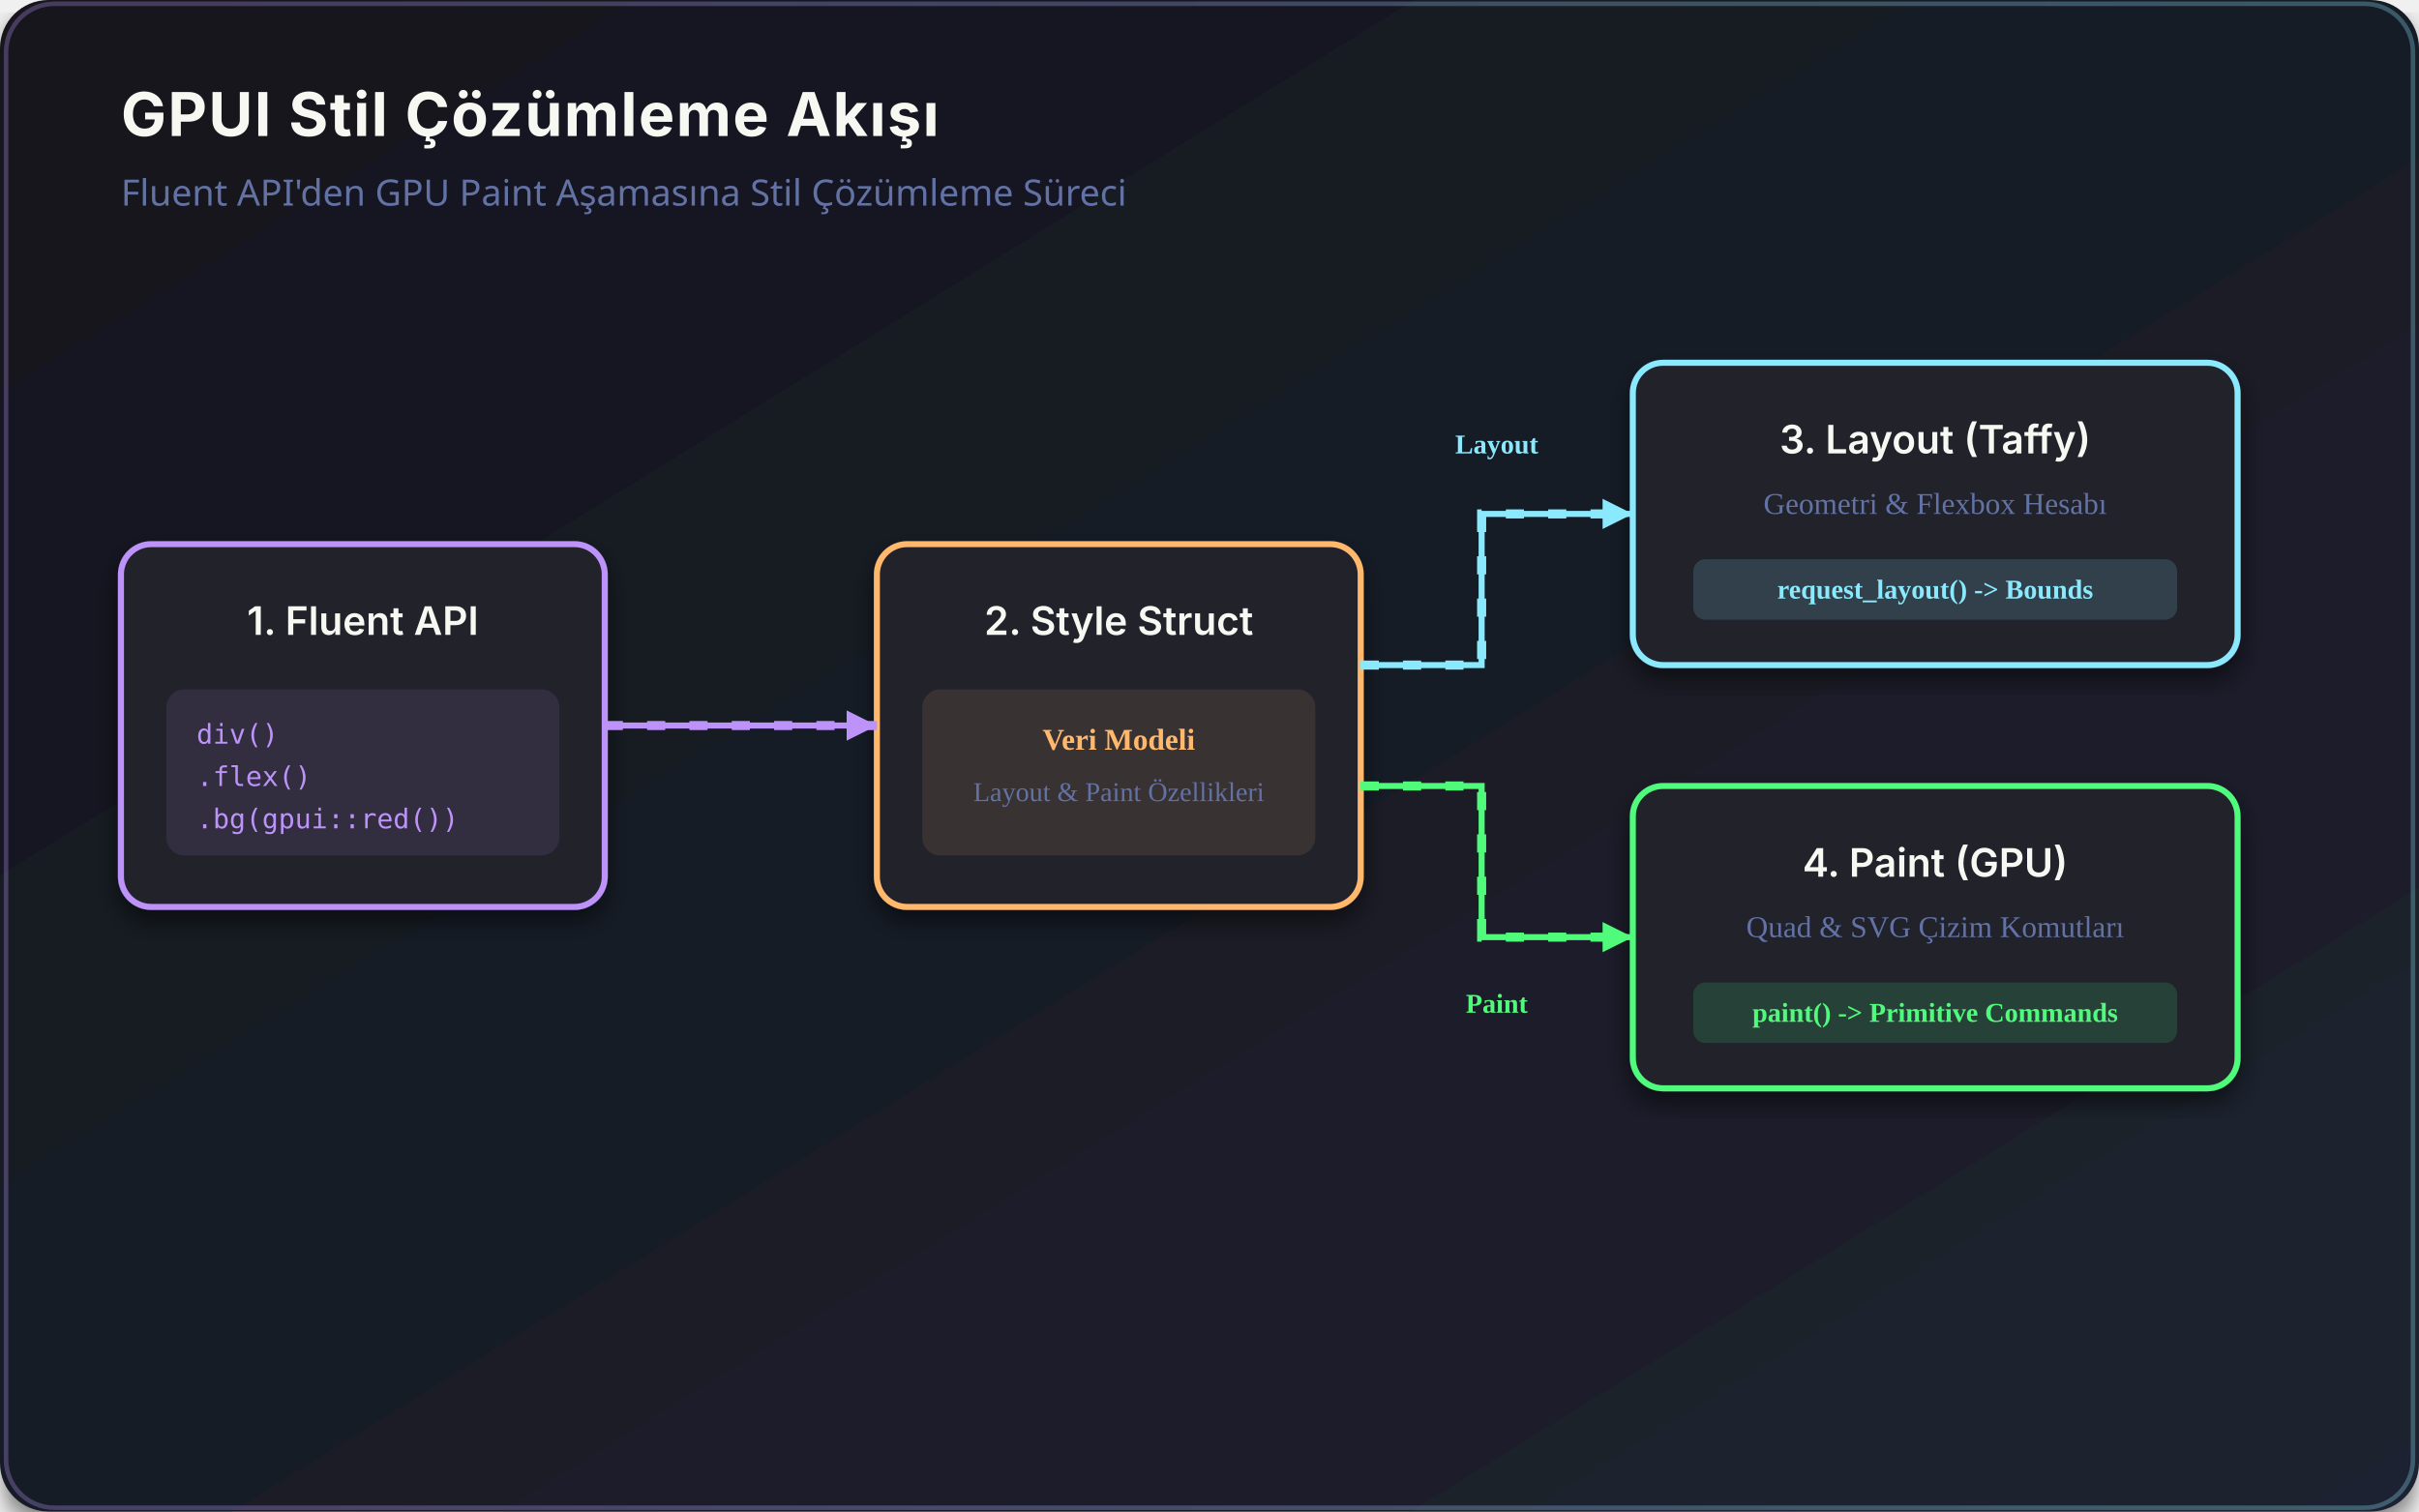
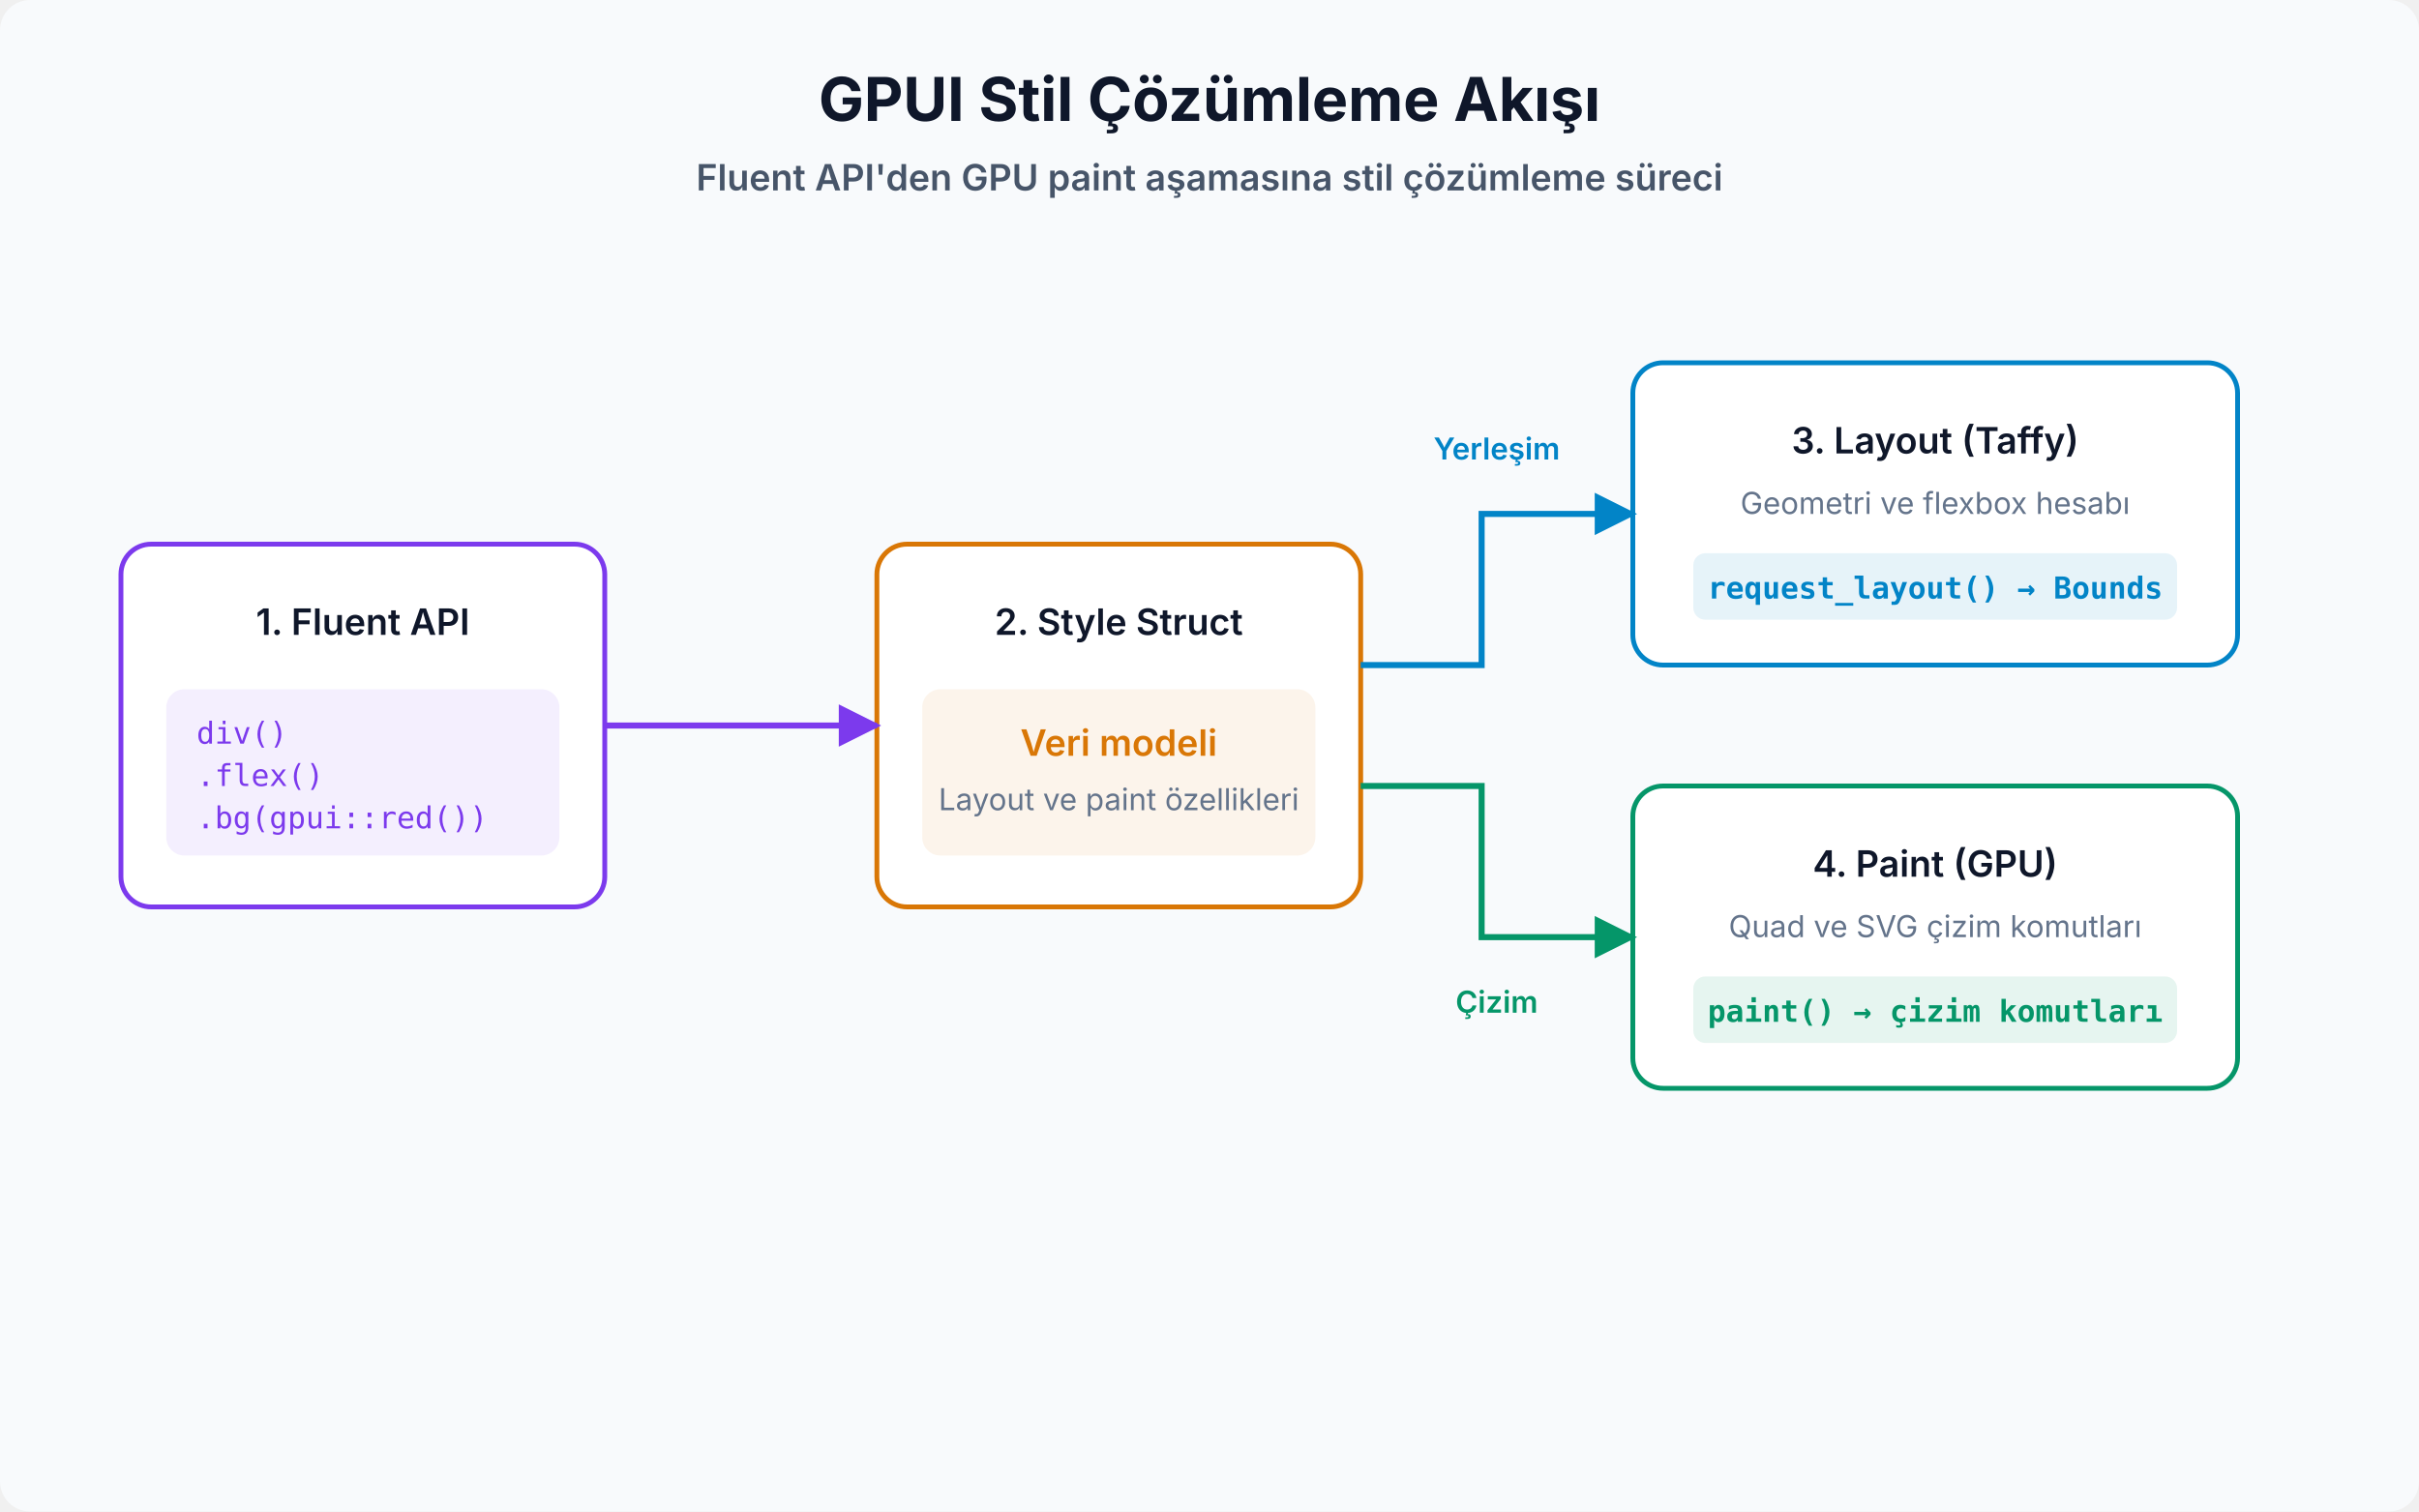
- <svg xmlns="http://www.w3.org/2000/svg" viewBox="0 0 800 500" width="100%" height="100%">
+ <svg xmlns="http://www.w3.org/2000/svg" viewBox="0 0 800 500">
  <defs>
-     <linearGradient id="bgGrad" x1="0%" y1="0%" x2="100%" y2="100%">
-       <stop offset="0%" stop-color="#14161d" />
-       <stop offset="100%" stop-color="#1e2230" />
-     </linearGradient>
-     <linearGradient id="accentGrad" x1="0%" y1="0%" x2="100%" y2="0%">
-       <stop offset="0%" stop-color="#bd93f9" />
-       <stop offset="100%" stop-color="#8be9fd" />
-     </linearGradient>
-     <filter id="shadow" x="-10%" y="-10%" width="120%" height="120%">
-       <feDropShadow dx="0" dy="4" stdDeviation="4" flood-color="#000" flood-opacity="0.5" />
-     </filter>
+     <marker id="aSlate" viewBox="0 0 10 10" refX="9" refY="5" markerWidth="7" markerHeight="7" orient="auto-start-reverse">
+       <path d="M0 0L10 5L0 10z" fill="#64748b" />
+     </marker>
+     <marker id="aEmerald" viewBox="0 0 10 10" refX="9" refY="5" markerWidth="7" markerHeight="7" orient="auto-start-reverse">
+       <path d="M0 0L10 5L0 10z" fill="#059669" />
+     </marker>
+     <marker id="aViolet" viewBox="0 0 10 10" refX="9" refY="5" markerWidth="7" markerHeight="7" orient="auto-start-reverse">
+       <path d="M0 0L10 5L0 10z" fill="#7c3aed" />
+     </marker>
+     <marker id="aCyan" viewBox="0 0 10 10" refX="9" refY="5" markerWidth="7" markerHeight="7" orient="auto-start-reverse">
+       <path d="M0 0L10 5L0 10z" fill="#0891b2" />
+     </marker>
+     <marker id="aAmber" viewBox="0 0 10 10" refX="9" refY="5" markerWidth="7" markerHeight="7" orient="auto-start-reverse">
+       <path d="M0 0L10 5L0 10z" fill="#d97706" />
+     </marker>
+     <marker id="aRose" viewBox="0 0 10 10" refX="9" refY="5" markerWidth="7" markerHeight="7" orient="auto-start-reverse">
+       <path d="M0 0L10 5L0 10z" fill="#be123c" />
+     </marker>
+     <marker id="aSky" viewBox="0 0 10 10" refX="9" refY="5" markerWidth="7" markerHeight="7" orient="auto-start-reverse">
+       <path d="M0 0L10 5L0 10z" fill="#0284c7" />
+     </marker>
    <style>
-       .flow-path {
-         stroke-dasharray: 6, 8;
-         animation: flowDash 20s linear infinite;
-       }
-       .glow-node {
-         animation: glowPulse 4s ease-in-out infinite;
-       }
-       .text-style {
-         font-family: 'Outfit', 'Inter', sans-serif;
-         fill: #f8f8f2;
-       }
- 
-       @keyframes flowDash {
-         to { stroke-dashoffset: -1000; }
-       }
-       @keyframes glowPulse {
-         0%, 100% { filter: drop-shadow(0 0 2px rgba(139, 233, 253, 0.2)); }
-         50% { filter: drop-shadow(0 0 8px rgba(139, 233, 253, 0.6)); }
-       }
+       text{font-family:system-ui,-apple-system,"Segoe UI",sans-serif}
+       .title{font-size:20px;font-weight:700;fill:#0f172a}
+       .sub{font-size:12px;font-weight:600;fill:#475569}
+       .h{font-size:13px;font-weight:700;fill:#0f172a}
+       .t{font-size:12px;font-weight:600;fill:#0f172a}
+       .body{font-size:11px;fill:#475569}
+       .small{font-size:10px;fill:#64748b}
+       .mono{font-family:ui-monospace,SFMono-Regular,Menlo,Consolas,monospace;font-size:10px;fill:#0f172a}
+       .card{fill:#fff;stroke-width:1.6}
+       .tEmerald{fill:#059669}.tViolet{fill:#7c3aed}.tCyan{fill:#0891b2}.tAmber{fill:#d97706}.tRose{fill:#be123c}.tSky{fill:#0284c7}.tSlate{fill:#64748b}.tWhite{fill:#fff}
+       .arrow{stroke:#64748b;stroke-width:2;fill:none;marker-end:url(#aSlate)}
+       .aEm{stroke:#059669;marker-end:url(#aEmerald)}.aVi{stroke:#7c3aed;marker-end:url(#aViolet)}.aCy{stroke:#0891b2;marker-end:url(#aCyan)}.aAm{stroke:#d97706;marker-end:url(#aAmber)}.aRo{stroke:#be123c;marker-end:url(#aRose)}.aSk{stroke:#0284c7;marker-end:url(#aSky)}
    </style>
  </defs>
-   <rect width="100%" height="100%" rx="16" fill="url(#bgGrad)" filter="url(#shadow)" />
-   <rect width="99.5%" height="99.5%" x="0.25%" y="0.25%" rx="16" fill="none" stroke="url(#accentGrad)" stroke-width="1.5" opacity="0.3" />
-   <text x="40" y="45" class="text-style" font-size="20" font-weight="700" letter-spacing="0.5">GPUI Stil Çözümleme Akışı</text>
-   <text x="40" y="68" fill="#6272a4" font-family="sans-serif" font-size="12">Fluent API'den GPU Paint Aşamasına Stil Çözümleme Süreci</text>
-   <g transform="translate(40, 180)" filter="url(#shadow)">
-     <rect width="160" height="120" rx="10" fill="#21222c" stroke="#bd93f9" stroke-width="2" />
-     <text x="80" y="30" class="text-style" font-size="13" font-weight="600" text-anchor="middle">1. Fluent API</text>
-     <rect x="15" y="48" width="130" height="55" rx="6" fill="#bd93f9" fill-opacity="0.1" />
-     <text x="25" y="66" fill="#bd93f9" font-family="monospace" font-size="9">div()</text>
-     <text x="25" y="80" fill="#bd93f9" font-family="monospace" font-size="9">  .flex()</text>
-     <text x="25" y="94" fill="#bd93f9" font-family="monospace" font-size="9">  .bg(gpui::red())</text>
+   <rect width="100%" height="100%" rx="10" fill="#f8fafc" />
+   <text x="400" y="40" text-anchor="middle" class="title">GPUI Stil Çözümleme Akışı</text>
+   <text x="400" y="63" text-anchor="middle" class="sub">Fluent API'den GPU paint aşamasına stil çözümleme süreci</text>
+   <g transform="translate(40,180)">
+     <rect width="160" height="120" rx="10" class="card" stroke="#7c3aed" />
+     <text x="80" y="30" text-anchor="middle" class="t">1. Fluent API</text>
+     <rect x="15" y="48" width="130" height="55" rx="6" fill="#7c3aed" fill-opacity="0.08" />
+     <text x="25" y="66" class="mono tViolet">div()</text>
+     <text x="25" y="80" class="mono tViolet">  .flex()</text>
+     <text x="25" y="94" class="mono tViolet">  .bg(gpui::red())</text>
  </g>
-   <g transform="translate(290, 180)" filter="url(#shadow)">
-     <rect width="160" height="120" rx="10" fill="#21222c" stroke="#ffb86c" stroke-width="2" />
-     <text x="80" y="30" class="text-style" font-size="13" font-weight="600" text-anchor="middle">2. Style Struct</text>
-     <rect x="15" y="48" width="130" height="55" rx="6" fill="#ffb86c" fill-opacity="0.1" />
-     <text x="80" y="68" fill="#ffb86c" font-size="10" text-anchor="middle" font-weight="600">Veri Modeli</text>
-     <text x="80" y="85" fill="#6272a4" font-size="9" text-anchor="middle">Layout &amp; Paint Özellikleri</text>
+   <g transform="translate(290,180)">
+     <rect width="160" height="120" rx="10" class="card" stroke="#d97706" />
+     <text x="80" y="30" text-anchor="middle" class="t">2. Style Struct</text>
+     <rect x="15" y="48" width="130" height="55" rx="6" fill="#d97706" fill-opacity="0.08" />
+     <text x="80" y="70" text-anchor="middle" class="t tAmber">Veri modeli</text>
+     <text x="80" y="88" text-anchor="middle" class="small">Layout ve paint özellikleri</text>
  </g>
-   <g transform="translate(540, 120)" filter="url(#shadow)" class="glow-node">
-     <rect width="200" height="100" rx="10" fill="#21222c" stroke="#8be9fd" stroke-width="2" />
-     <text x="100" y="30" class="text-style" font-size="13" font-weight="600" text-anchor="middle">3. Layout (Taffy)</text>
-     <text x="100" y="50" fill="#6272a4" font-size="10" text-anchor="middle">Geometri &amp; Flexbox Hesabı</text>
-     <rect x="20" y="65" width="160" height="20" rx="4" fill="#8be9fd" fill-opacity="0.15" />
-     <text x="100" y="78" fill="#8be9fd" font-size="9" font-weight="600" text-anchor="middle">request_layout() -&gt; Bounds</text>
+   <g transform="translate(540,120)">
+     <rect width="200" height="100" rx="10" class="card" stroke="#0284c7" />
+     <text x="100" y="30" text-anchor="middle" class="t">3. Layout (Taffy)</text>
+     <text x="100" y="50" text-anchor="middle" class="small">Geometri ve flexbox hesabı</text>
+     <rect x="20" y="63" width="160" height="22" rx="4" fill="#0284c7" fill-opacity="0.1" />
+     <text x="100" y="78" text-anchor="middle" class="mono tSky" font-weight="600">request_layout() → Bounds</text>
  </g>
-   <g transform="translate(540, 260)" filter="url(#shadow)">
-     <rect width="200" height="100" rx="10" fill="#21222c" stroke="#50fa7b" stroke-width="2" />
-     <text x="100" y="30" class="text-style" font-size="13" font-weight="600" text-anchor="middle">4. Paint (GPU)</text>
-     <text x="100" y="50" fill="#6272a4" font-size="10" text-anchor="middle">Quad &amp; SVG Çizim Komutları</text>
-     <rect x="20" y="65" width="160" height="20" rx="4" fill="#50fa7b" fill-opacity="0.15" />
-     <text x="100" y="78" fill="#50fa7b" font-size="9" font-weight="600" text-anchor="middle">paint() -&gt; Primitive Commands</text>
+   <g transform="translate(540,260)">
+     <rect width="200" height="100" rx="10" class="card" stroke="#059669" />
+     <text x="100" y="30" text-anchor="middle" class="t">4. Paint (GPU)</text>
+     <text x="100" y="50" text-anchor="middle" class="small">Quad ve SVG çizim komutları</text>
+     <rect x="20" y="63" width="160" height="22" rx="4" fill="#059669" fill-opacity="0.1" />
+     <text x="100" y="78" text-anchor="middle" class="mono tEmerald" font-weight="600">paint() → çizim komutları</text>
  </g>
-   <path d="M 200 240 L 290 240" fill="none" stroke="#bd93f9" stroke-width="2" />
-   <path d="M 200 240 L 290 240" fill="none" stroke="#bd93f9" stroke-dasharray="6,8" stroke-width="3" class="flow-path" />
-   <polygon points="290,240 280,235 280,245" fill="#bd93f9" />
-   <path d="M 450 220 L 490 220 L 490 170 L 540 170" fill="none" stroke="#8be9fd" stroke-width="2" />
-   <path d="M 450 220 L 490 220 L 490 170 L 540 170" fill="none" stroke="#8be9fd" stroke-dasharray="6,8" stroke-width="3" class="flow-path" />
-   <polygon points="540,170 530,165 530,175" fill="#8be9fd" />
-   <text x="495" y="150" fill="#8be9fd" font-size="9" font-weight="600" text-anchor="middle">Layout</text>
-   <path d="M 450 260 L 490 260 L 490 310 L 540 310" fill="none" stroke="#50fa7b" stroke-width="2" />
-   <path d="M 450 260 L 490 260 L 490 310 L 540 310" fill="none" stroke="#50fa7b" stroke-dasharray="6,8" stroke-width="3" class="flow-path" />
-   <polygon points="540,310 530,305 530,315" fill="#50fa7b" />
-   <text x="495" y="335" fill="#50fa7b" font-size="9" font-weight="600" text-anchor="middle">Paint</text>
+   <path d="M 200 240 L 290 240" class="arrow aVi" />
+   <path d="M 450 220 L 490 220 L 490 170 L 540 170" class="arrow aSk" />
+   <text x="495" y="152" text-anchor="middle" class="small tSky" font-weight="600">Yerleşim</text>
+   <path d="M 450 260 L 490 260 L 490 310 L 540 310" class="arrow aEm" />
+   <text x="495" y="335" text-anchor="middle" class="small tEmerald" font-weight="600">Çizim</text>
</svg>
